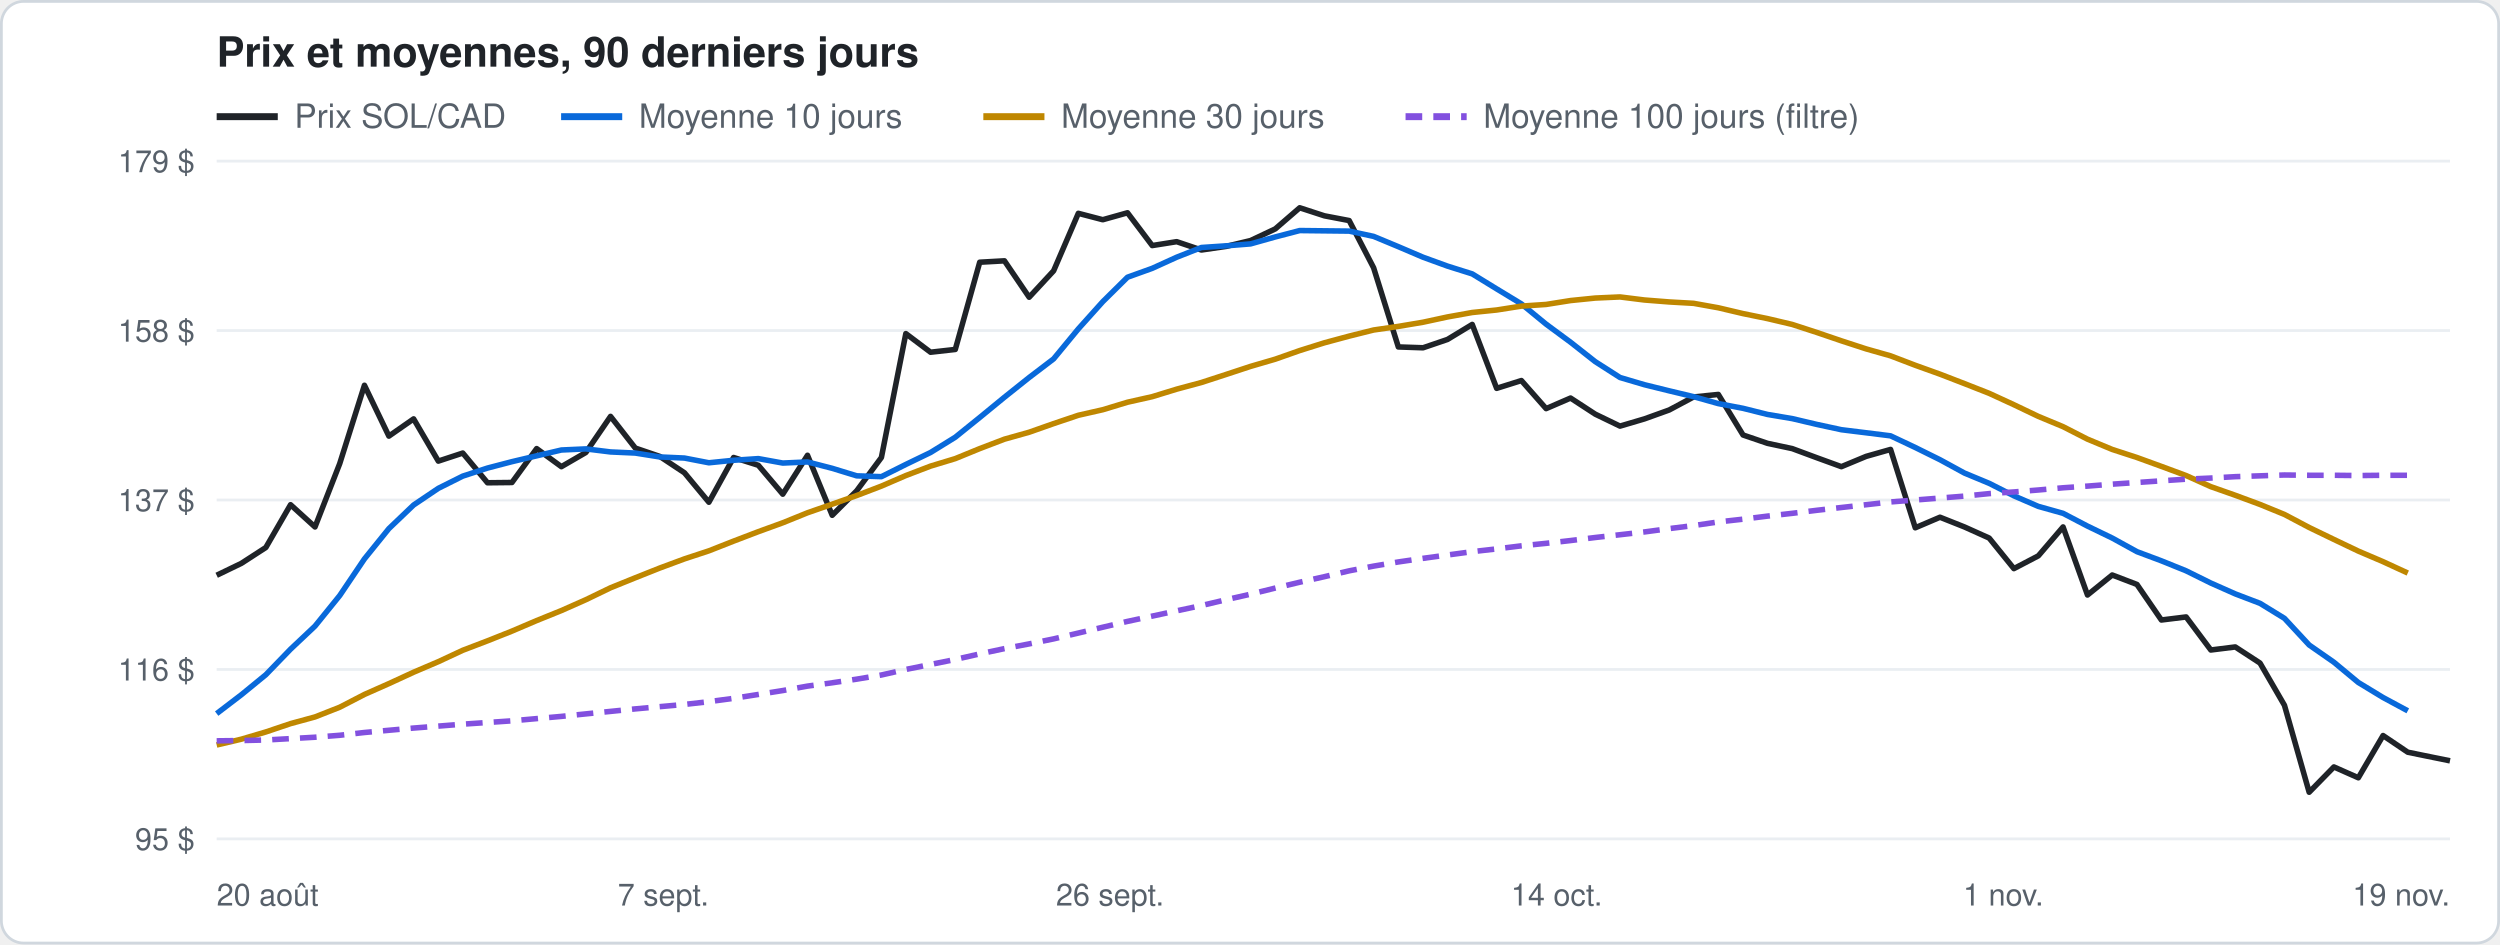
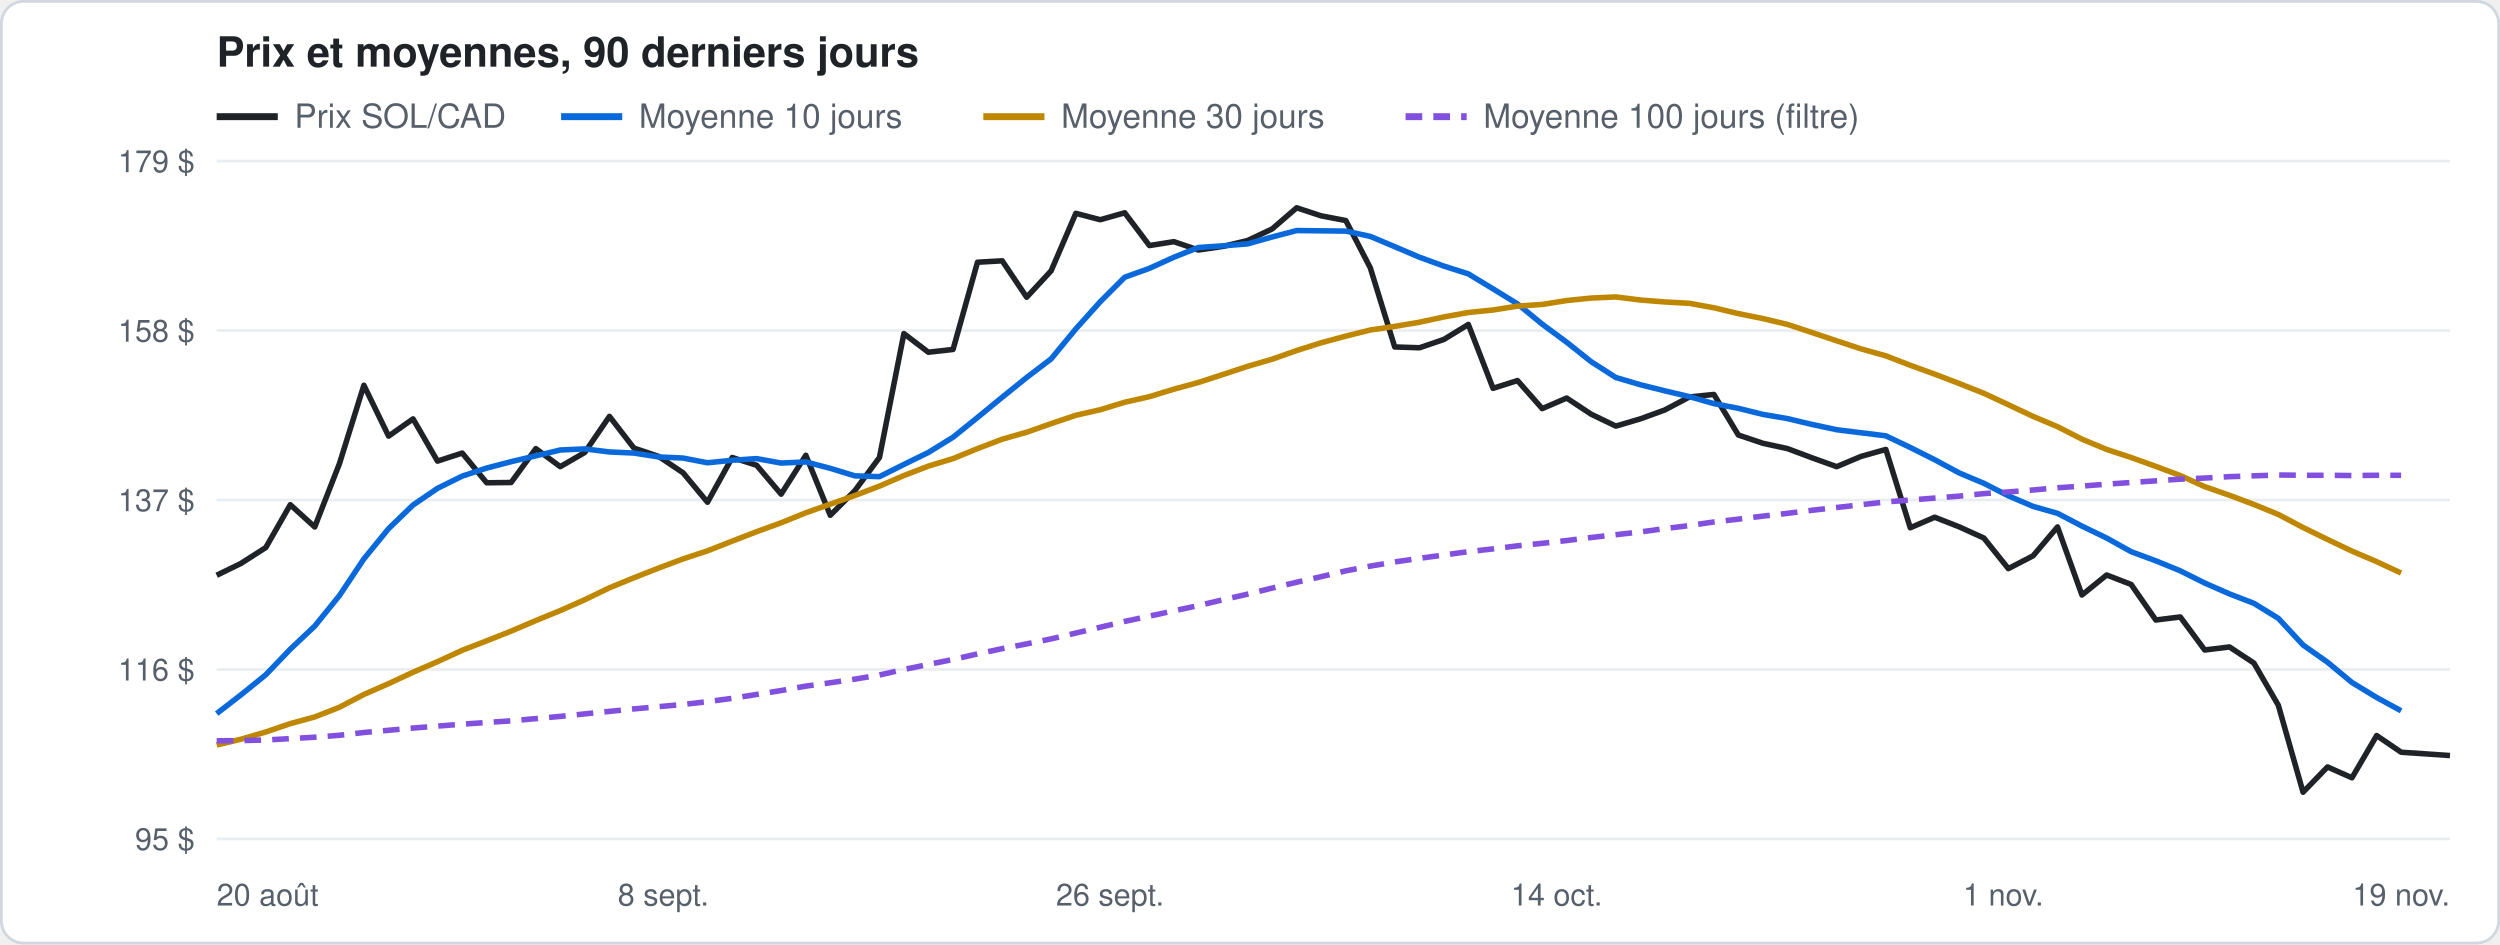
<svg xmlns="http://www.w3.org/2000/svg" width="900" height="340" viewBox="0 0 900 340" font-family="-apple-system, Segoe UI, Helvetica, Arial, sans-serif">
  <rect x="0.5" y="0.5" width="899" height="339" rx="8" fill="#ffffff" stroke="#d0d7de" />
  <text x="78" y="24" font-size="15" font-weight="600" fill="#1f2328">Prix et moyennes, 90 derniers jours</text>
  <line x1="78" y1="42" x2="100" y2="42" stroke="#1f2328" stroke-width="2.5" />
  <text x="106" y="46" font-size="12" fill="#57606a">Prix SOL/CAD</text>
  <line x1="202" y1="42" x2="224" y2="42" stroke="#0969da" stroke-width="2.5" />
  <text x="230" y="46" font-size="12" fill="#57606a">Moyenne 10 jours</text>
  <line x1="354" y1="42" x2="376" y2="42" stroke="#bf8700" stroke-width="2.5" />
  <text x="382" y="46" font-size="12" fill="#57606a">Moyenne 30 jours</text>
  <line x1="506" y1="42" x2="528" y2="42" stroke="#8250df" stroke-width="2.5" stroke-dasharray="6 4" />
  <text x="534" y="46" font-size="12" fill="#57606a">Moyenne 100 jours (filtre)</text>
  <line x1="78" y1="302.0" x2="882" y2="302.0" stroke="#eaeef2" />
  <text x="70" y="306.0" font-size="11" fill="#57606a" text-anchor="end">95 $</text>
  <line x1="78" y1="241.0" x2="882" y2="241.0" stroke="#eaeef2" />
  <text x="70" y="245.0" font-size="11" fill="#57606a" text-anchor="end">116 $</text>
  <line x1="78" y1="180.0" x2="882" y2="180.0" stroke="#eaeef2" />
  <text x="70" y="184.0" font-size="11" fill="#57606a" text-anchor="end">137 $</text>
  <line x1="78" y1="119.0" x2="882" y2="119.0" stroke="#eaeef2" />
  <text x="70" y="123.0" font-size="11" fill="#57606a" text-anchor="end">158 $</text>
  <line x1="78" y1="58.0" x2="882" y2="58.0" stroke="#eaeef2" />
  <text x="70" y="62.0" font-size="11" fill="#57606a" text-anchor="end">179 $</text>
  <text x="78.0" y="326" font-size="11" fill="#57606a" text-anchor="start">20 août</text>
-   <text x="238.8" y="326" font-size="11" fill="#57606a" text-anchor="middle">7 sept.</text>
+   <text x="238.8" y="326" font-size="11" fill="#57606a" text-anchor="middle">8 sept.</text>
  <text x="399.6" y="326" font-size="11" fill="#57606a" text-anchor="middle">26 sept.</text>
  <text x="560.4" y="326" font-size="11" fill="#57606a" text-anchor="middle">14 oct.</text>
  <text x="721.2" y="326" font-size="11" fill="#57606a" text-anchor="middle">1 nov.</text>
  <text x="882.0" y="326" font-size="11" fill="#57606a" text-anchor="end">19 nov.</text>
-   <polyline points="78.0,207.1 86.9,202.8 95.7,197.1 104.6,181.7 113.4,189.7 122.3,166.9 131.2,138.7 140.0,157.0 148.9,150.8 157.8,166.0 166.6,163.1 175.5,173.8 184.3,173.7 193.2,161.5 202.1,168.0 210.9,162.9 219.8,149.9 228.7,161.3 237.5,164.3 246.4,170.2 255.2,180.8 264.1,164.7 273.0,167.5 281.8,177.9 290.7,163.9 299.6,185.5 308.4,176.7 317.3,164.7 326.1,120.1 335.0,126.8 343.9,125.8 352.7,94.4 361.6,93.9 370.5,107.0 379.3,97.5 388.2,76.8 397.0,79.1 405.9,76.6 414.8,88.4 423.6,87.0 432.5,90.0 441.4,88.7 450.2,86.6 459.1,82.4 467.9,74.8 476.8,77.7 485.7,79.4 494.5,96.4 503.4,124.9 512.3,125.2 521.1,122.2 530.0,116.8 538.8,139.8 547.7,137.0 556.6,147.1 565.4,143.3 574.3,149.1 583.2,153.4 592.0,150.8 600.9,147.6 609.7,142.9 618.6,142.0 627.5,156.6 636.3,159.6 645.2,161.5 654.1,164.8 662.9,168.0 671.8,164.3 680.6,161.8 689.5,190.0 698.4,186.2 707.2,189.7 716.1,193.7 725.0,204.7 733.8,200.1 742.7,189.7 751.5,214.2 760.4,207.0 769.3,210.4 778.1,223.2 787.0,222.1 795.9,234.0 804.7,232.9 813.6,238.7 822.4,253.9 831.3,285.2 840.2,276.1 849.0,280.0 857.9,264.8 866.8,270.8 882.0,273.9" fill="none" stroke="#1f2328" stroke-width="2" stroke-linejoin="round" />
-   <polyline points="78.0,256.9 86.9,250.1 95.7,242.9 104.6,233.7 113.4,225.4 122.3,214.4 131.2,201.2 140.0,190.3 148.9,181.8 157.8,175.8 166.6,171.4 175.5,168.5 184.3,166.2 193.2,164.1 202.1,162.0 210.9,161.6 219.8,162.7 228.7,163.1 237.5,164.5 246.4,164.9 255.2,166.6 264.1,165.7 273.0,165.1 281.8,166.7 290.7,166.3 299.6,168.6 308.4,171.3 317.3,171.6 326.1,167.2 335.0,162.9 343.9,157.4 352.7,150.3 361.6,143.0 370.5,135.9 379.3,129.2 388.2,118.4 397.0,108.6 405.9,99.8 414.8,96.6 423.6,92.6 432.5,89.1 441.4,88.5 450.2,87.8 459.1,85.3 467.9,83.0 476.8,83.1 485.7,83.2 494.5,85.1 503.4,88.8 512.3,92.6 521.1,95.8 530.0,98.6 538.8,104.0 547.7,109.4 556.6,116.7 565.4,123.2 574.3,130.2 583.2,135.9 592.0,138.5 600.9,140.7 609.7,142.8 618.6,145.3 627.5,147.0 636.3,149.2 645.2,150.7 654.1,152.8 662.9,154.7 671.8,155.8 680.6,156.9 689.5,161.1 698.4,165.5 707.2,170.3 716.1,174.0 725.0,178.5 733.8,182.3 742.7,184.8 751.5,189.4 760.4,193.7 769.3,198.6 778.1,201.9 787.0,205.5 795.9,209.9 804.7,213.8 813.6,217.2 822.4,222.6 831.3,232.2 840.2,238.4 849.0,245.7 857.9,251.1 866.8,255.9" fill="none" stroke="#0969da" stroke-width="2" stroke-linejoin="round" />
-   <polyline points="78.0,268.2 86.9,266.1 95.7,263.5 104.6,260.5 113.4,258.1 122.3,254.6 131.2,250.0 140.0,246.1 148.9,242.0 157.8,238.2 166.6,234.1 175.5,230.7 184.3,227.2 193.2,223.4 202.1,219.8 210.9,215.9 219.8,211.6 228.7,208.0 237.5,204.5 246.4,201.2 255.2,198.3 264.1,194.8 273.0,191.4 281.8,188.2 290.7,184.6 299.6,181.5 308.4,178.4 317.3,175.0 326.1,171.2 335.0,167.8 343.9,165.1 352.7,161.5 361.6,158.1 370.5,155.6 379.3,152.5 388.2,149.5 397.0,147.5 405.9,144.8 414.8,142.8 423.6,140.1 432.5,137.7 441.4,134.8 450.2,131.9 459.1,129.3 467.9,126.2 476.8,123.4 485.7,121.0 494.5,118.8 503.4,117.5 512.3,116.0 521.1,114.1 530.0,112.5 538.8,111.6 547.7,110.2 556.6,109.6 565.4,108.2 574.3,107.3 583.2,106.9 592.0,108.0 600.9,108.7 609.7,109.2 618.6,110.8 627.5,112.9 636.3,114.7 645.2,116.8 654.1,119.7 662.9,122.7 671.8,125.6 680.6,128.1 689.5,131.5 698.4,134.7 707.2,138.1 716.1,141.6 725.0,145.7 733.8,149.9 742.7,153.6 751.5,158.1 760.4,161.8 769.3,164.7 778.1,167.9 787.0,171.2 795.9,175.2 804.7,178.3 813.6,181.6 822.4,185.2 831.3,189.9 840.2,194.2 849.0,198.4 857.9,202.2 866.8,206.3" fill="none" stroke="#bf8700" stroke-width="2" stroke-linejoin="round" />
-   <polyline points="78.0,266.7 86.9,266.6 95.7,266.4 104.6,265.9 113.4,265.4 122.3,264.7 131.2,263.7 140.0,262.9 148.9,262.1 157.8,261.4 166.6,260.7 175.5,260.1 184.3,259.5 193.2,258.7 202.1,257.9 210.9,257.0 219.8,256.1 228.7,255.2 237.5,254.4 246.4,253.6 255.2,252.6 264.1,251.4 273.0,250.0 281.8,248.6 290.7,247.0 299.6,245.8 308.4,244.5 317.3,243.0 326.1,241.0 335.0,239.2 343.9,237.4 352.7,235.4 361.6,233.5 370.5,231.8 379.3,230.0 388.2,227.9 397.0,225.8 405.9,223.7 414.8,221.8 423.6,219.9 432.5,218.0 441.4,215.9 450.2,213.9 459.1,211.7 467.9,209.6 476.8,207.6 485.7,205.5 494.5,203.8 503.4,202.3 512.3,201.0 521.1,199.8 530.0,198.6 538.8,197.6 547.7,196.5 556.6,195.6 565.4,194.6 574.3,193.5 583.2,192.5 592.0,191.5 600.9,190.3 609.7,189.2 618.6,187.9 627.5,186.9 636.3,185.8 645.2,184.8 654.1,183.7 662.9,182.7 671.8,181.7 680.6,180.7 689.5,180.0 698.4,179.3 707.2,178.6 716.1,177.7 725.0,177.1 733.8,176.4 742.7,175.6 751.5,175.0 760.4,174.3 769.3,173.7 778.1,173.1 787.0,172.5 795.9,172.1 804.7,171.6 813.6,171.3 822.4,171.0 831.3,171.1 840.2,171.1 849.0,171.2 857.9,171.1 866.8,171.1" fill="none" stroke="#8250df" stroke-width="2" stroke-linejoin="round" stroke-dasharray="6 4" />
+   <polyline points="78.0,207.1 86.8,202.8 95.7,197.1 104.5,181.7 113.3,189.7 122.2,166.9 131.0,138.7 139.9,157.0 148.7,150.8 157.5,166.0 166.4,163.1 175.2,173.8 184.0,173.7 192.9,161.5 201.7,168.0 210.5,162.9 219.4,149.9 228.2,161.3 237.1,164.3 245.9,170.2 254.7,180.8 263.6,164.7 272.4,167.5 281.2,177.9 290.1,163.9 298.9,185.5 307.7,176.7 316.6,164.7 325.4,120.1 334.2,126.8 343.1,125.8 351.9,94.4 360.8,93.9 369.6,107.0 378.4,97.5 387.3,76.8 396.1,79.1 404.9,76.6 413.8,88.4 422.6,87.0 431.4,90.0 440.3,88.7 449.1,86.6 458.0,82.4 466.8,74.8 475.6,77.7 484.5,79.4 493.3,96.4 502.1,124.9 511.0,125.2 519.8,122.2 528.6,116.8 537.5,139.8 546.3,137.0 555.2,147.1 564.0,143.3 572.8,149.1 581.7,153.4 590.5,150.8 599.3,147.6 608.2,142.9 617.0,142.0 625.8,156.6 634.7,159.6 643.5,161.5 652.3,164.8 661.2,168.0 670.0,164.3 678.9,161.8 687.7,190.0 696.5,186.2 705.4,189.7 714.2,193.7 723.0,204.7 731.9,200.1 740.7,189.7 749.5,214.2 758.4,207.0 767.2,210.4 776.1,223.2 784.9,222.1 793.7,234.0 802.6,232.9 811.4,238.7 820.2,253.9 829.1,285.2 837.9,276.1 846.7,280.0 855.6,264.8 864.4,270.8 882.0,272.0" fill="none" stroke="#1f2328" stroke-width="2" stroke-linejoin="round" />
+   <polyline points="78.0,256.9 86.8,250.1 95.7,242.9 104.5,233.7 113.3,225.4 122.2,214.4 131.0,201.2 139.9,190.3 148.7,181.8 157.5,175.8 166.4,171.4 175.2,168.5 184.0,166.2 192.9,164.1 201.7,162.0 210.5,161.6 219.4,162.7 228.2,163.1 237.1,164.5 245.9,164.9 254.7,166.6 263.6,165.7 272.4,165.1 281.2,166.7 290.1,166.3 298.9,168.6 307.7,171.3 316.6,171.6 325.4,167.2 334.2,162.9 343.1,157.4 351.9,150.3 360.8,143.0 369.6,135.9 378.4,129.2 387.3,118.4 396.1,108.6 404.9,99.8 413.8,96.6 422.6,92.6 431.4,89.1 440.3,88.5 449.1,87.8 458.0,85.3 466.8,83.0 475.6,83.1 484.5,83.2 493.3,85.1 502.1,88.8 511.0,92.6 519.8,95.8 528.6,98.6 537.5,104.0 546.3,109.4 555.2,116.7 564.0,123.2 572.8,130.2 581.7,135.9 590.5,138.5 599.3,140.7 608.2,142.8 617.0,145.3 625.8,147.0 634.7,149.2 643.5,150.7 652.3,152.8 661.2,154.7 670.0,155.8 678.9,156.9 687.7,161.1 696.5,165.5 705.4,170.3 714.2,174.0 723.0,178.5 731.9,182.3 740.7,184.8 749.5,189.4 758.4,193.7 767.2,198.6 776.1,201.9 784.9,205.5 793.7,209.9 802.6,213.8 811.4,217.2 820.2,222.6 829.1,232.2 837.9,238.4 846.7,245.7 855.6,251.1 864.4,255.9" fill="none" stroke="#0969da" stroke-width="2" stroke-linejoin="round" />
+   <polyline points="78.0,268.2 86.8,266.1 95.7,263.5 104.5,260.5 113.3,258.1 122.2,254.6 131.0,250.0 139.9,246.1 148.7,242.0 157.5,238.2 166.4,234.1 175.2,230.7 184.0,227.2 192.9,223.4 201.7,219.8 210.5,215.9 219.4,211.6 228.2,208.0 237.1,204.5 245.9,201.2 254.7,198.3 263.6,194.8 272.4,191.4 281.2,188.2 290.1,184.6 298.9,181.5 307.7,178.4 316.6,175.0 325.4,171.2 334.2,167.8 343.1,165.1 351.9,161.5 360.8,158.1 369.6,155.6 378.4,152.5 387.3,149.5 396.1,147.5 404.9,144.8 413.8,142.8 422.6,140.1 431.4,137.7 440.3,134.8 449.1,131.9 458.0,129.3 466.8,126.2 475.6,123.4 484.5,121.0 493.3,118.8 502.1,117.5 511.0,116.0 519.8,114.1 528.6,112.5 537.5,111.6 546.3,110.2 555.2,109.6 564.0,108.2 572.8,107.3 581.7,106.9 590.5,108.0 599.3,108.7 608.2,109.2 617.0,110.8 625.8,112.9 634.7,114.7 643.5,116.8 652.3,119.7 661.2,122.7 670.0,125.6 678.9,128.1 687.7,131.5 696.5,134.7 705.4,138.1 714.2,141.6 723.0,145.7 731.9,149.9 740.7,153.6 749.5,158.1 758.4,161.8 767.2,164.7 776.1,167.9 784.9,171.2 793.7,175.2 802.6,178.3 811.4,181.6 820.2,185.2 829.1,189.9 837.9,194.2 846.7,198.4 855.6,202.2 864.4,206.3" fill="none" stroke="#bf8700" stroke-width="2" stroke-linejoin="round" />
+   <polyline points="78.0,266.7 86.8,266.6 95.7,266.4 104.5,265.9 113.3,265.4 122.2,264.7 131.0,263.7 139.9,262.9 148.7,262.1 157.5,261.4 166.4,260.7 175.2,260.1 184.0,259.5 192.9,258.7 201.7,257.9 210.5,257.0 219.4,256.1 228.2,255.2 237.1,254.4 245.9,253.6 254.7,252.6 263.6,251.4 272.4,250.0 281.2,248.6 290.1,247.0 298.9,245.8 307.7,244.5 316.6,243.0 325.4,241.0 334.2,239.2 343.1,237.4 351.9,235.4 360.8,233.5 369.6,231.8 378.4,230.0 387.3,227.9 396.1,225.8 404.9,223.7 413.8,221.8 422.6,219.9 431.4,218.0 440.3,215.9 449.1,213.9 458.0,211.7 466.8,209.6 475.6,207.6 484.5,205.5 493.3,203.8 502.1,202.3 511.0,201.0 519.8,199.8 528.6,198.6 537.5,197.6 546.3,196.5 555.2,195.6 564.0,194.6 572.8,193.5 581.7,192.5 590.5,191.5 599.3,190.3 608.2,189.2 617.0,187.9 625.8,186.9 634.7,185.8 643.5,184.8 652.3,183.7 661.2,182.7 670.0,181.7 678.9,180.7 687.7,180.0 696.5,179.3 705.4,178.6 714.2,177.7 723.0,177.1 731.9,176.4 740.7,175.6 749.5,175.0 758.4,174.3 767.2,173.7 776.1,173.1 784.9,172.5 793.7,172.1 802.6,171.6 811.4,171.3 820.2,171.0 829.1,171.1 837.9,171.1 846.7,171.2 855.6,171.1 864.4,171.1" fill="none" stroke="#8250df" stroke-width="2" stroke-linejoin="round" stroke-dasharray="6 4" />
</svg>
